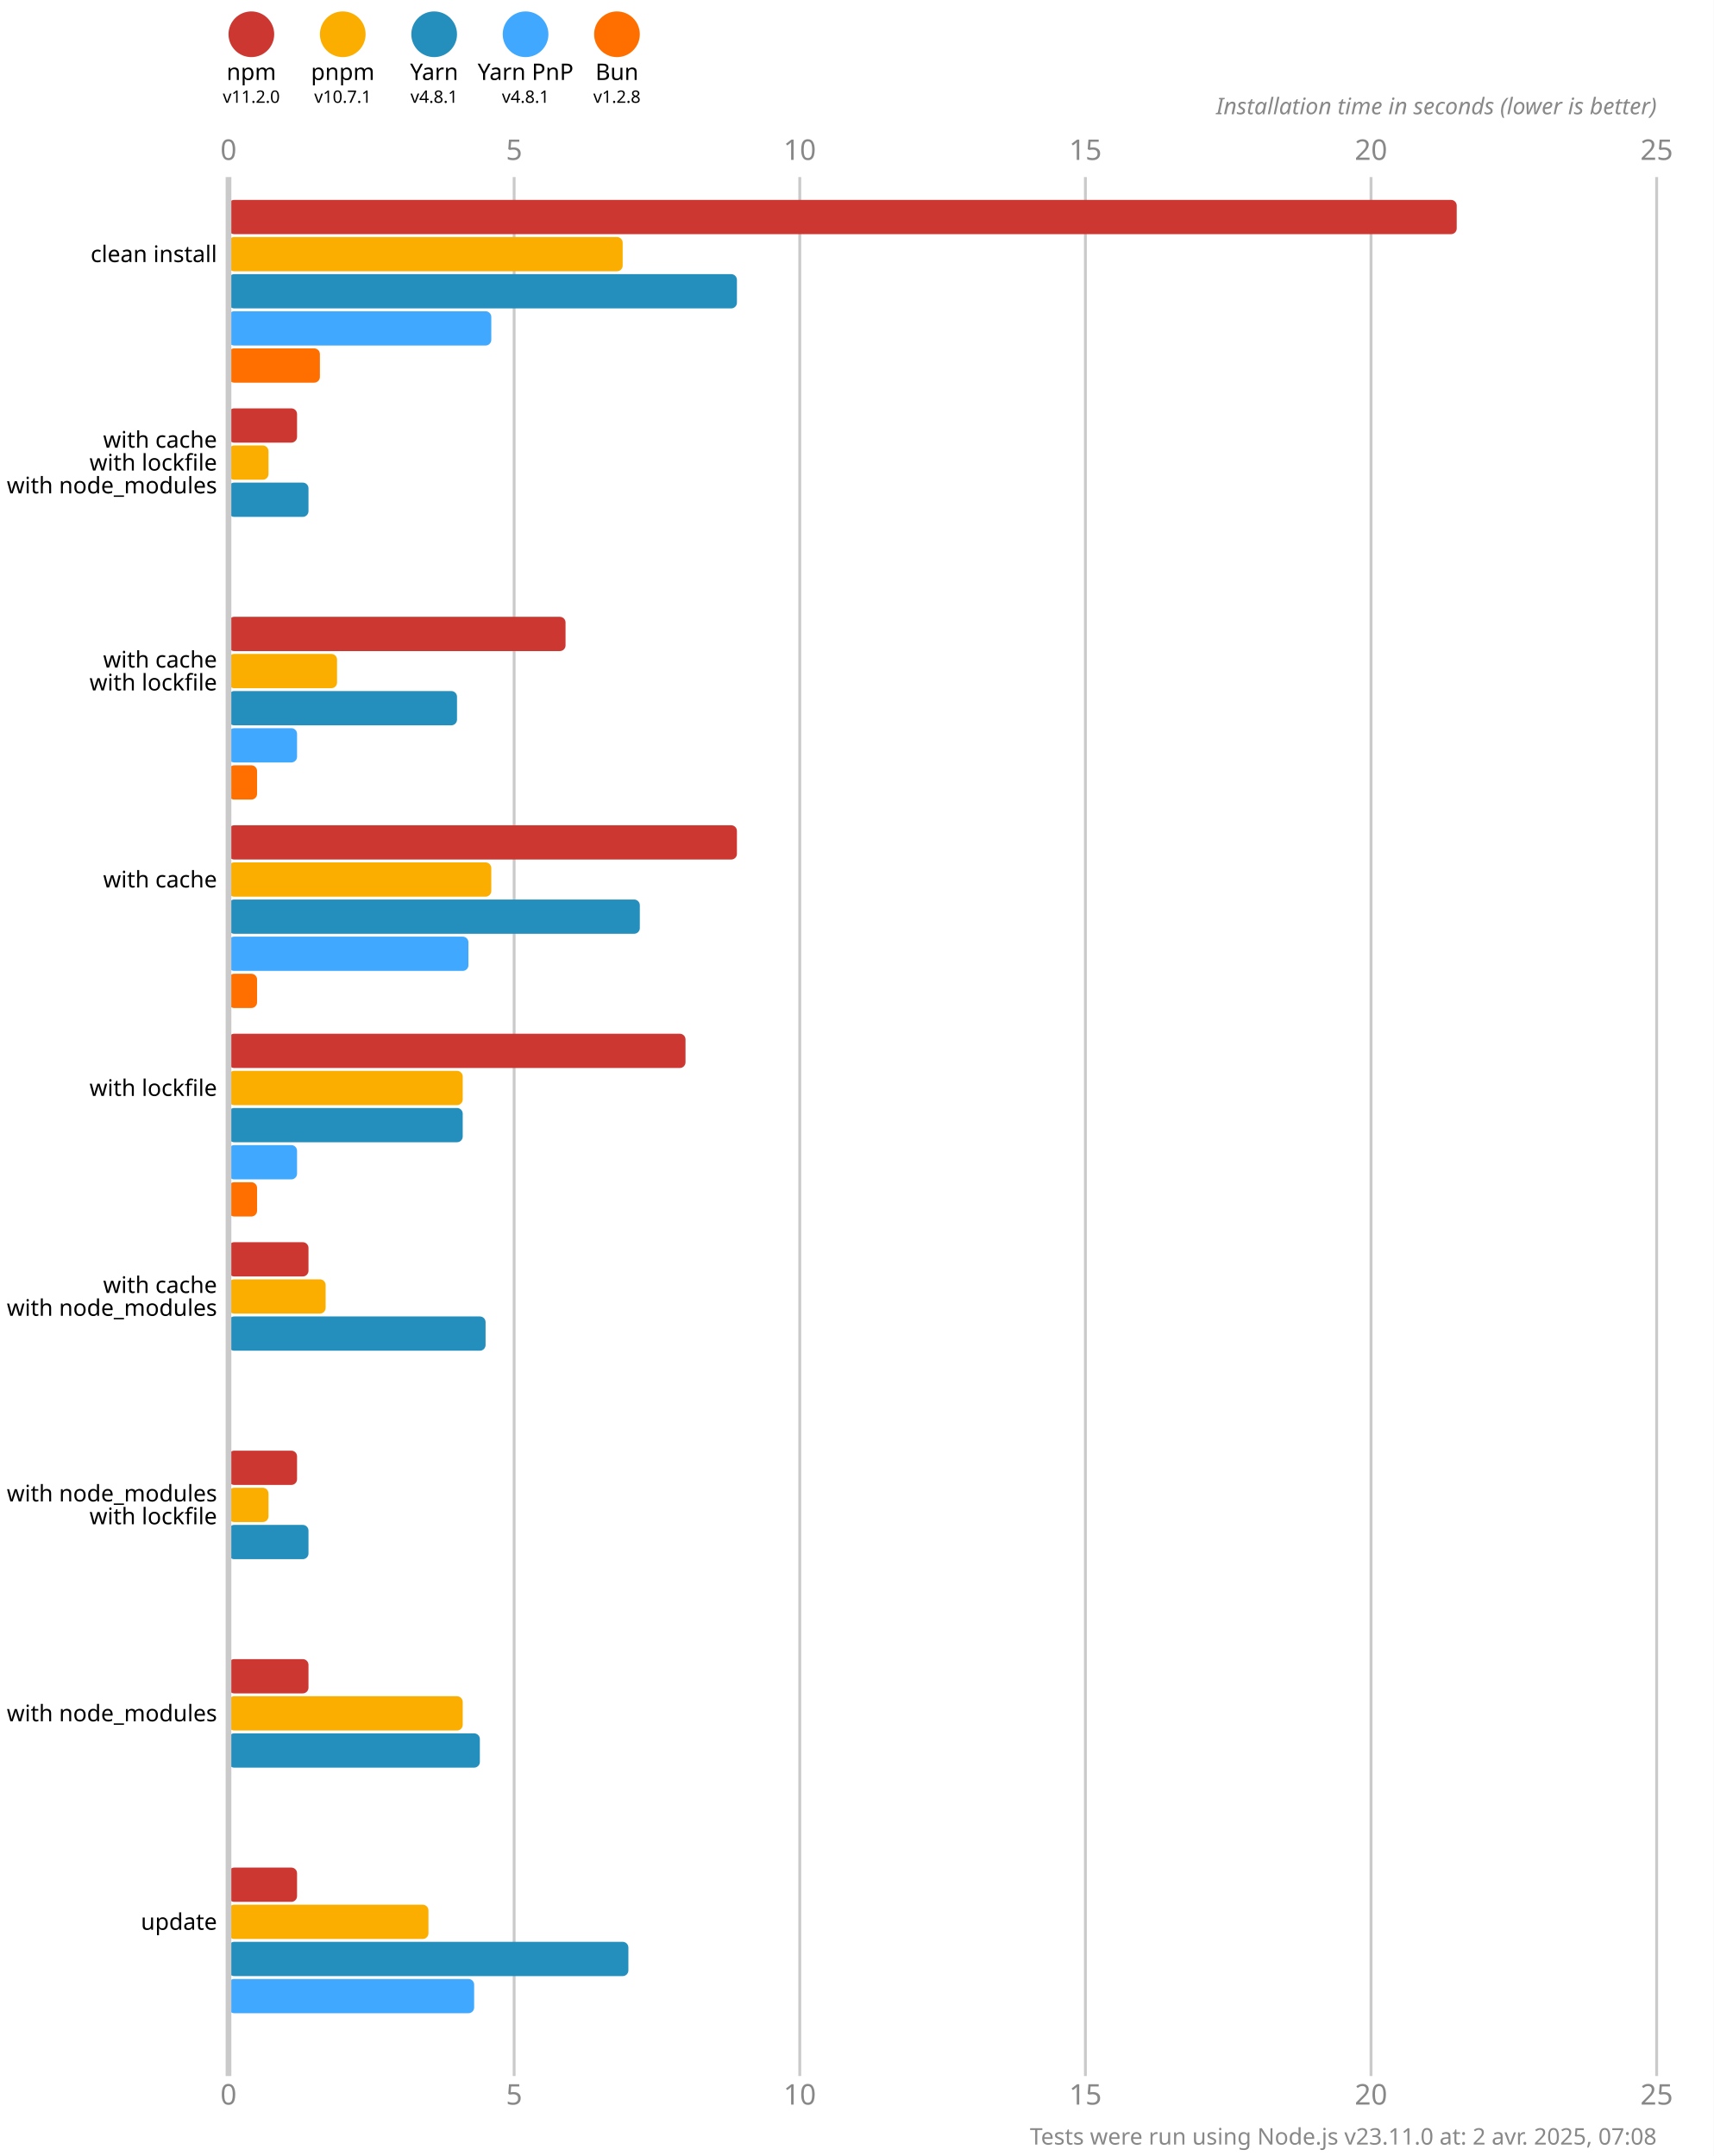
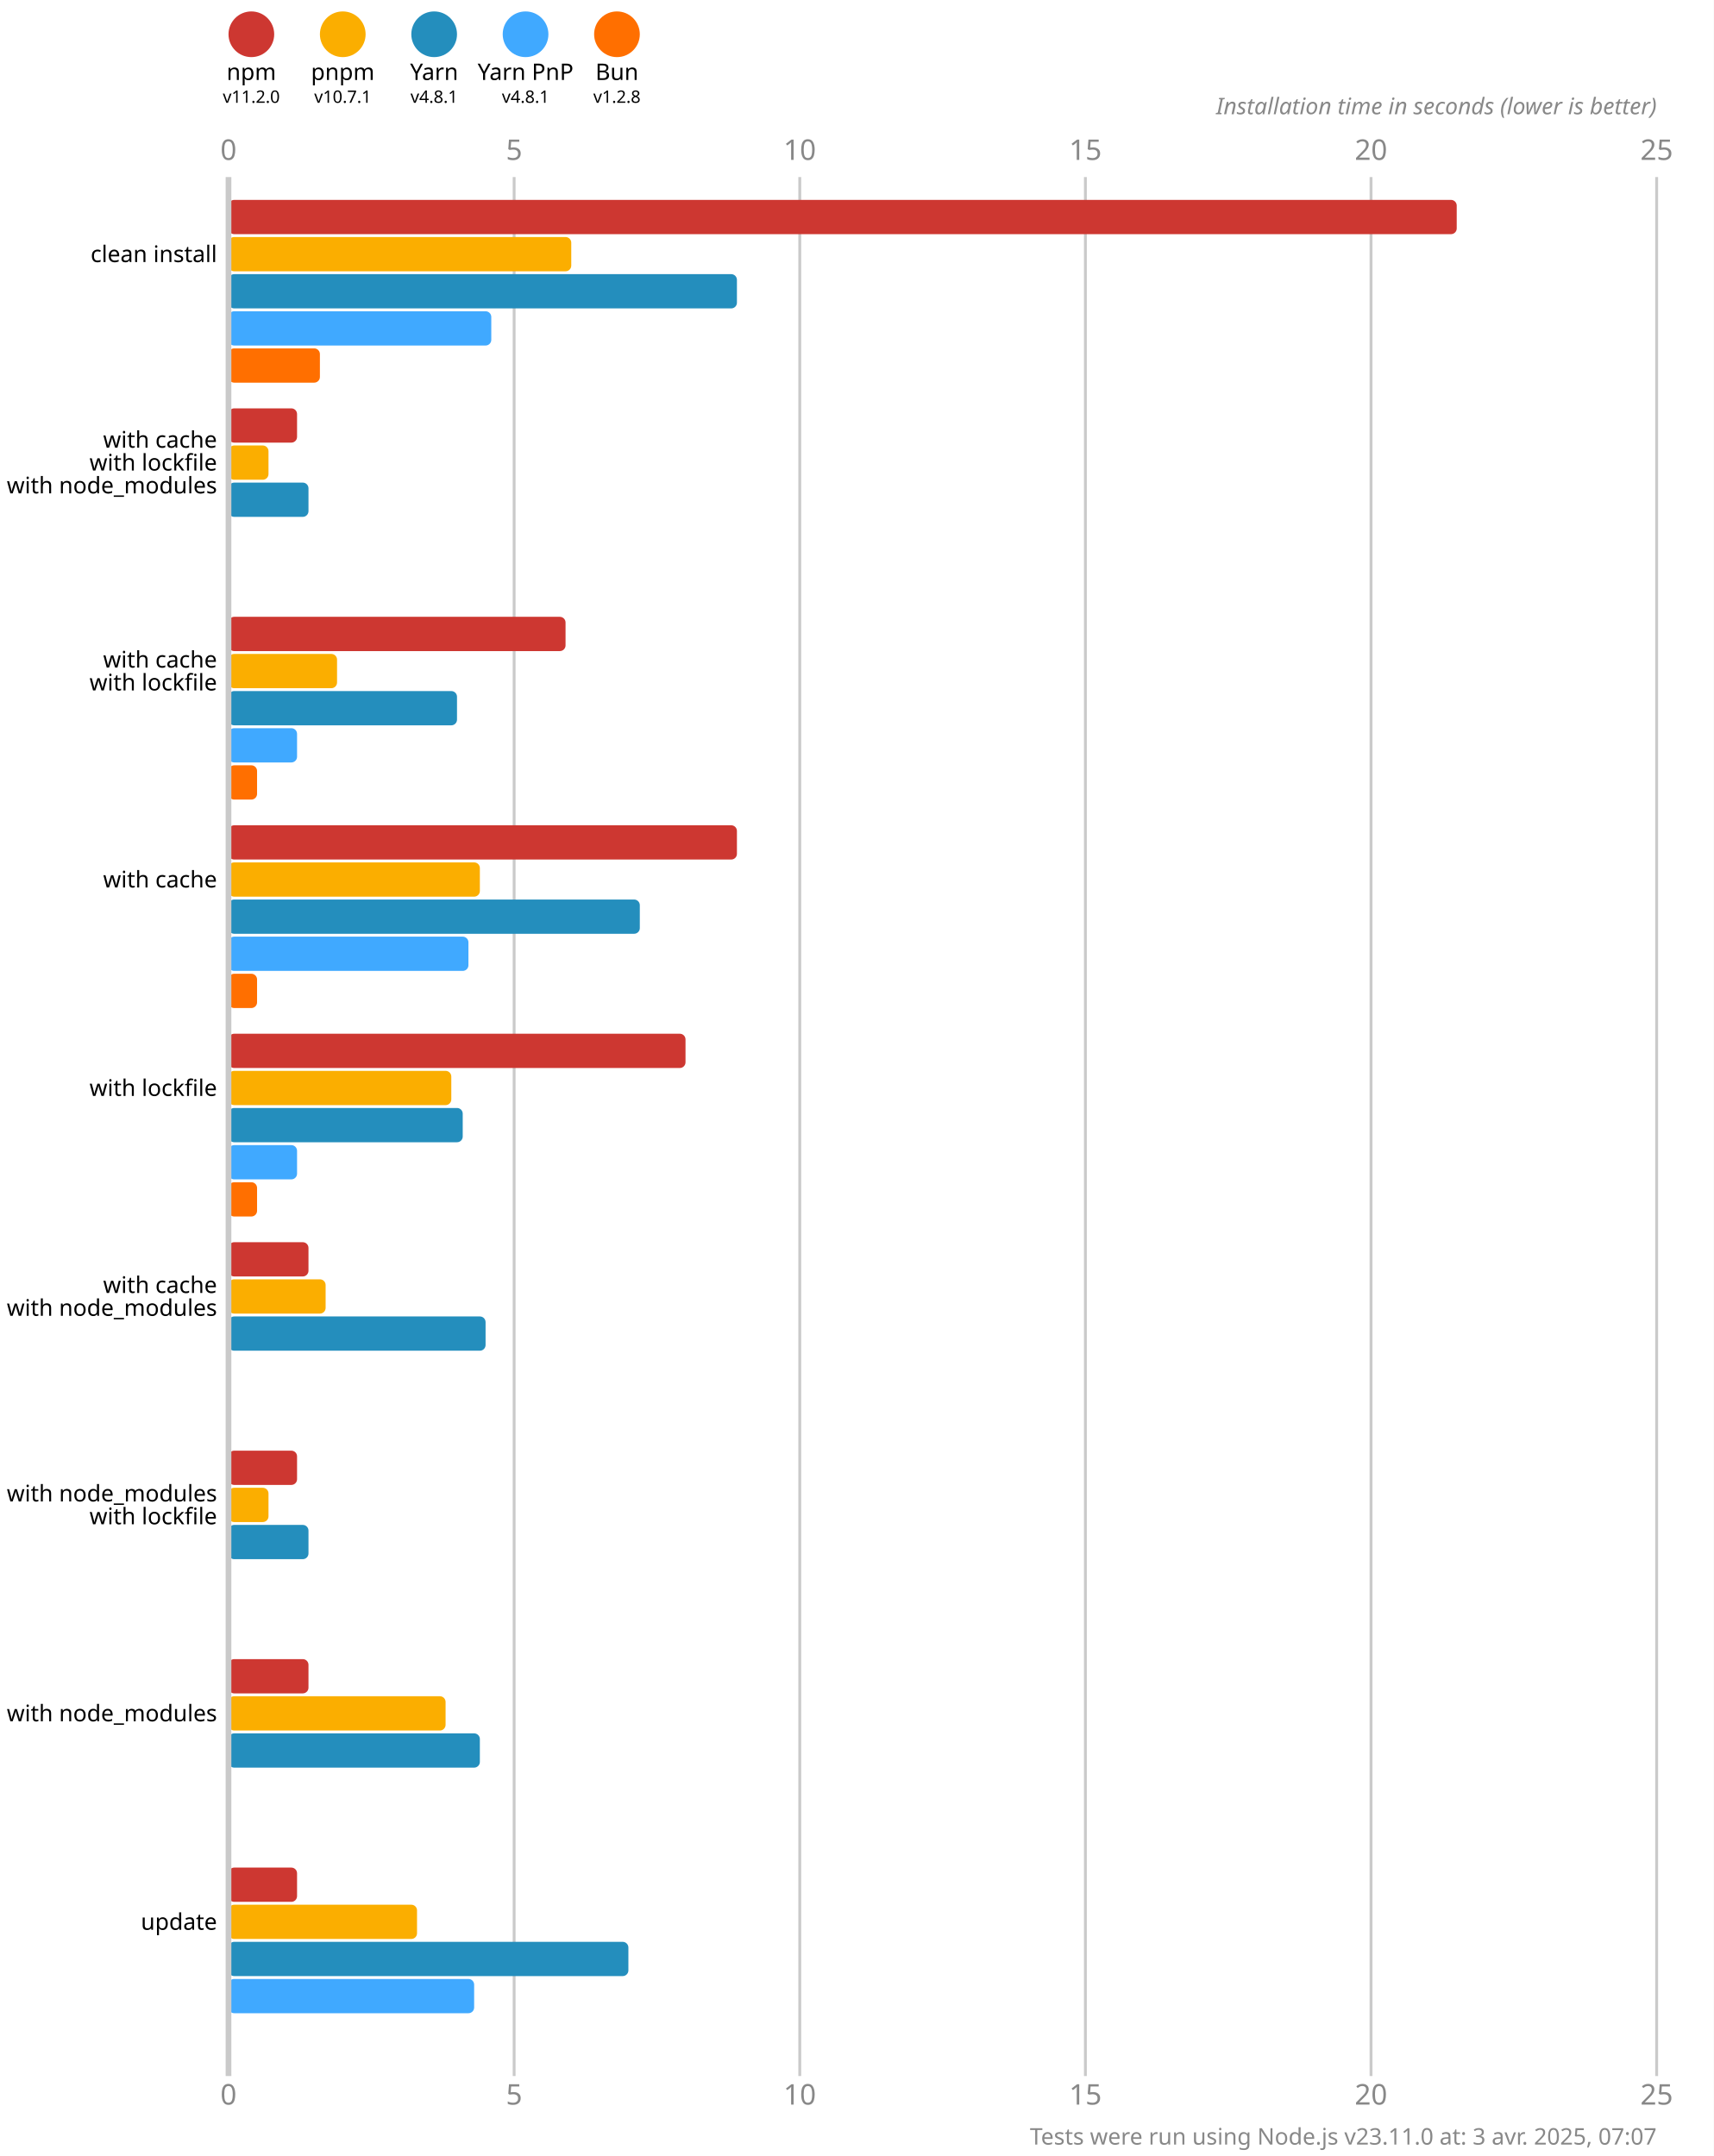
<svg xmlns="http://www.w3.org/2000/svg" version="1.1" viewBox="0 0 300 377.5">
  <style>
    .font { font-family: sans-serif; }
    .s3 { font-size: 3px; }
    .s4 { font-size: 4px; }
    .s5 { font-size: 5px; }
    .line { stroke: #cacaca; }
    .width { stroke-width: 0.5; }
    .text { fill: #888; }
  </style>
  <rect x="0" y="0" width="300" height="377.5" fill="#fff" />
  <circle cx="44" cy="6" r="4" fill="#cd3731" />
  <text x="44" y="14" class="font s4" text-anchor="middle">npm</text>
  <text x="44" y="18" class="font s3" text-anchor="middle">v11.2.0</text>
  <circle cx="60" cy="6" r="4" fill="#fbae00" />
  <text x="60" y="14" class="font s4" text-anchor="middle">pnpm</text>
  <text x="60" y="18" class="font s3" text-anchor="middle">v10.7.1</text>
  <circle cx="76" cy="6" r="4" fill="#248ebd" />
  <text x="76" y="14" class="font s4" text-anchor="middle">Yarn</text>
  <text x="76" y="18" class="font s3" text-anchor="middle">v4.8.1</text>
  <circle cx="92" cy="6" r="4" fill="#40a9ff" />
  <text x="92" y="14" class="font s4" text-anchor="middle">Yarn PnP</text>
  <text x="92" y="18" class="font s3" text-anchor="middle">v4.8.1</text>
  <circle cx="108" cy="6" r="4" fill="#ff6f00" />
  <text x="108" y="14" class="font s4" text-anchor="middle">Bun</text>
  <text x="108" y="18" class="font s3" text-anchor="middle">v1.2.8</text>
  <text x="40" y="28" class="font s5 text" text-anchor="middle">0</text>
  <text x="40" y="368.5" class="font s5 text" text-anchor="middle">0</text>
  <line x1="90" y1="31" x2="90" y2="363.5" class="line width" />
  <text x="90" y="28" class="font s5 text" text-anchor="middle">5</text>
  <text x="90" y="368.5" class="font s5 text" text-anchor="middle">5</text>
  <line x1="140" y1="31" x2="140" y2="363.5" class="line width" />
  <text x="140" y="28" class="font s5 text" text-anchor="middle">10</text>
  <text x="140" y="368.5" class="font s5 text" text-anchor="middle">10</text>
  <line x1="190" y1="31" x2="190" y2="363.5" class="line width" />
  <text x="190" y="28" class="font s5 text" text-anchor="middle">15</text>
  <text x="190" y="368.5" class="font s5 text" text-anchor="middle">15</text>
  <line x1="240" y1="31" x2="240" y2="363.5" class="line width" />
  <text x="240" y="28" class="font s5 text" text-anchor="middle">20</text>
  <text x="240" y="368.5" class="font s5 text" text-anchor="middle">20</text>
  <line x1="290" y1="31" x2="290" y2="363.5" class="line width" />
  <text x="290" y="28" class="font s5 text" text-anchor="middle">25</text>
  <text x="290" y="368.5" class="font s5 text" text-anchor="middle">25</text>
  <text x="290" y="20" class="font s4 text" font-style="italic" text-anchor="end">Installation time in seconds (lower is better)</text>
  <rect x="40" y="35" width="215" height="6" fill="#cd3731" rx="1" ry="1" />
-   <rect x="40" y="41.5" width="69" height="6" fill="#fbae00" rx="1" ry="1" />
+   <rect x="40" y="41.5" width="60" height="6" fill="#fbae00" rx="1" ry="1" />
  <rect x="40" y="48" width="89" height="6" fill="#248ebd" rx="1" ry="1" />
  <rect x="40" y="54.5" width="46" height="6" fill="#40a9ff" rx="1" ry="1" />
  <rect x="40" y="61" width="16" height="6" fill="#ff6f00" rx="1" ry="1" />
  <rect x="40" y="71.5" width="12" height="6" fill="#cd3731" rx="1" ry="1" />
  <rect x="40" y="78" width="7" height="6" fill="#fbae00" rx="1" ry="1" />
  <rect x="40" y="84.5" width="14" height="6" fill="#248ebd" rx="1" ry="1" />
  <rect x="40" y="91" width="0" height="6" fill="#40a9ff" rx="1" ry="1" />
  <rect x="40" y="97.5" width="0" height="6" fill="#ff6f00" rx="1" ry="1" />
  <rect x="40" y="108" width="59" height="6" fill="#cd3731" rx="1" ry="1" />
  <rect x="40" y="114.5" width="19" height="6" fill="#fbae00" rx="1" ry="1" />
  <rect x="40" y="121" width="40" height="6" fill="#248ebd" rx="1" ry="1" />
  <rect x="40" y="127.5" width="12" height="6" fill="#40a9ff" rx="1" ry="1" />
  <rect x="40" y="134" width="5" height="6" fill="#ff6f00" rx="1" ry="1" />
  <rect x="40" y="144.5" width="89" height="6" fill="#cd3731" rx="1" ry="1" />
-   <rect x="40" y="151" width="46" height="6" fill="#fbae00" rx="1" ry="1" />
+   <rect x="40" y="151" width="44" height="6" fill="#fbae00" rx="1" ry="1" />
  <rect x="40" y="157.5" width="72" height="6" fill="#248ebd" rx="1" ry="1" />
  <rect x="40" y="164" width="42" height="6" fill="#40a9ff" rx="1" ry="1" />
  <rect x="40" y="170.5" width="5" height="6" fill="#ff6f00" rx="1" ry="1" />
  <rect x="40" y="181" width="80" height="6" fill="#cd3731" rx="1" ry="1" />
-   <rect x="40" y="187.5" width="41" height="6" fill="#fbae00" rx="1" ry="1" />
+   <rect x="40" y="187.5" width="39" height="6" fill="#fbae00" rx="1" ry="1" />
  <rect x="40" y="194" width="41" height="6" fill="#248ebd" rx="1" ry="1" />
  <rect x="40" y="200.5" width="12" height="6" fill="#40a9ff" rx="1" ry="1" />
  <rect x="40" y="207" width="5" height="6" fill="#ff6f00" rx="1" ry="1" />
  <rect x="40" y="217.5" width="14" height="6" fill="#cd3731" rx="1" ry="1" />
  <rect x="40" y="224" width="17" height="6" fill="#fbae00" rx="1" ry="1" />
  <rect x="40" y="230.5" width="45" height="6" fill="#248ebd" rx="1" ry="1" />
  <rect x="40" y="237" width="0" height="6" fill="#40a9ff" rx="1" ry="1" />
  <rect x="40" y="243.5" width="0" height="6" fill="#ff6f00" rx="1" ry="1" />
  <rect x="40" y="254" width="12" height="6" fill="#cd3731" rx="1" ry="1" />
  <rect x="40" y="260.5" width="7" height="6" fill="#fbae00" rx="1" ry="1" />
  <rect x="40" y="267" width="14" height="6" fill="#248ebd" rx="1" ry="1" />
  <rect x="40" y="273.5" width="0" height="6" fill="#40a9ff" rx="1" ry="1" />
  <rect x="40" y="280" width="0" height="6" fill="#ff6f00" rx="1" ry="1" />
  <rect x="40" y="290.5" width="14" height="6" fill="#cd3731" rx="1" ry="1" />
-   <rect x="40" y="297" width="41" height="6" fill="#fbae00" rx="1" ry="1" />
+   <rect x="40" y="297" width="38" height="6" fill="#fbae00" rx="1" ry="1" />
  <rect x="40" y="303.5" width="44" height="6" fill="#248ebd" rx="1" ry="1" />
  <rect x="40" y="310" width="0" height="6" fill="#40a9ff" rx="1" ry="1" />
  <rect x="40" y="316.5" width="0" height="6" fill="#ff6f00" rx="1" ry="1" />
  <rect x="40" y="327" width="12" height="6" fill="#cd3731" rx="1" ry="1" />
-   <rect x="40" y="333.5" width="35" height="6" fill="#fbae00" rx="1" ry="1" />
+   <rect x="40" y="333.5" width="33" height="6" fill="#fbae00" rx="1" ry="1" />
  <rect x="40" y="340" width="70" height="6" fill="#248ebd" rx="1" ry="1" />
  <rect x="40" y="346.5" width="43" height="6" fill="#40a9ff" rx="1" ry="1" />
  <rect x="40" y="353" width="0" height="6" fill="#ff6f00" rx="1" ry="1" />
  <line x1="40" y1="31" x2="40" y2="363.5" class="line" />
  <text x="38" y="44.5" class="font s4" dominant-baseline="middle" text-anchor="end">clean install</text>
  <text x="38" y="77" class="font s4" dominant-baseline="middle" text-anchor="end">with cache</text>
  <text x="38" y="81" class="font s4" dominant-baseline="middle" text-anchor="end">with lockfile</text>
  <text x="38" y="85" class="font s4" dominant-baseline="middle" text-anchor="end">with node_modules</text>
  <text x="38" y="115.5" class="font s4" dominant-baseline="middle" text-anchor="end">with cache</text>
  <text x="38" y="119.5" class="font s4" dominant-baseline="middle" text-anchor="end">with lockfile</text>
  <text x="38" y="154" class="font s4" dominant-baseline="middle" text-anchor="end">with cache</text>
  <text x="38" y="190.5" class="font s4" dominant-baseline="middle" text-anchor="end">with lockfile</text>
  <text x="38" y="225" class="font s4" dominant-baseline="middle" text-anchor="end">with cache</text>
  <text x="38" y="229" class="font s4" dominant-baseline="middle" text-anchor="end">with node_modules</text>
  <text x="38" y="261.5" class="font s4" dominant-baseline="middle" text-anchor="end">with node_modules</text>
  <text x="38" y="265.5" class="font s4" dominant-baseline="middle" text-anchor="end">with lockfile</text>
  <text x="38" y="300" class="font s4" dominant-baseline="middle" text-anchor="end">with node_modules</text>
  <text x="38" y="336.5" class="font s4" dominant-baseline="middle" text-anchor="end">update</text>
-   <text x="290" y="375.5" class="font s4 text" text-anchor="end">Tests were run using Node.js v23.11.0 at: 2 avr. 2025, 07:08</text>
+   <text x="290" y="375.5" class="font s4 text" text-anchor="end">Tests were run using Node.js v23.11.0 at: 3 avr. 2025, 07:07</text>
</svg>
